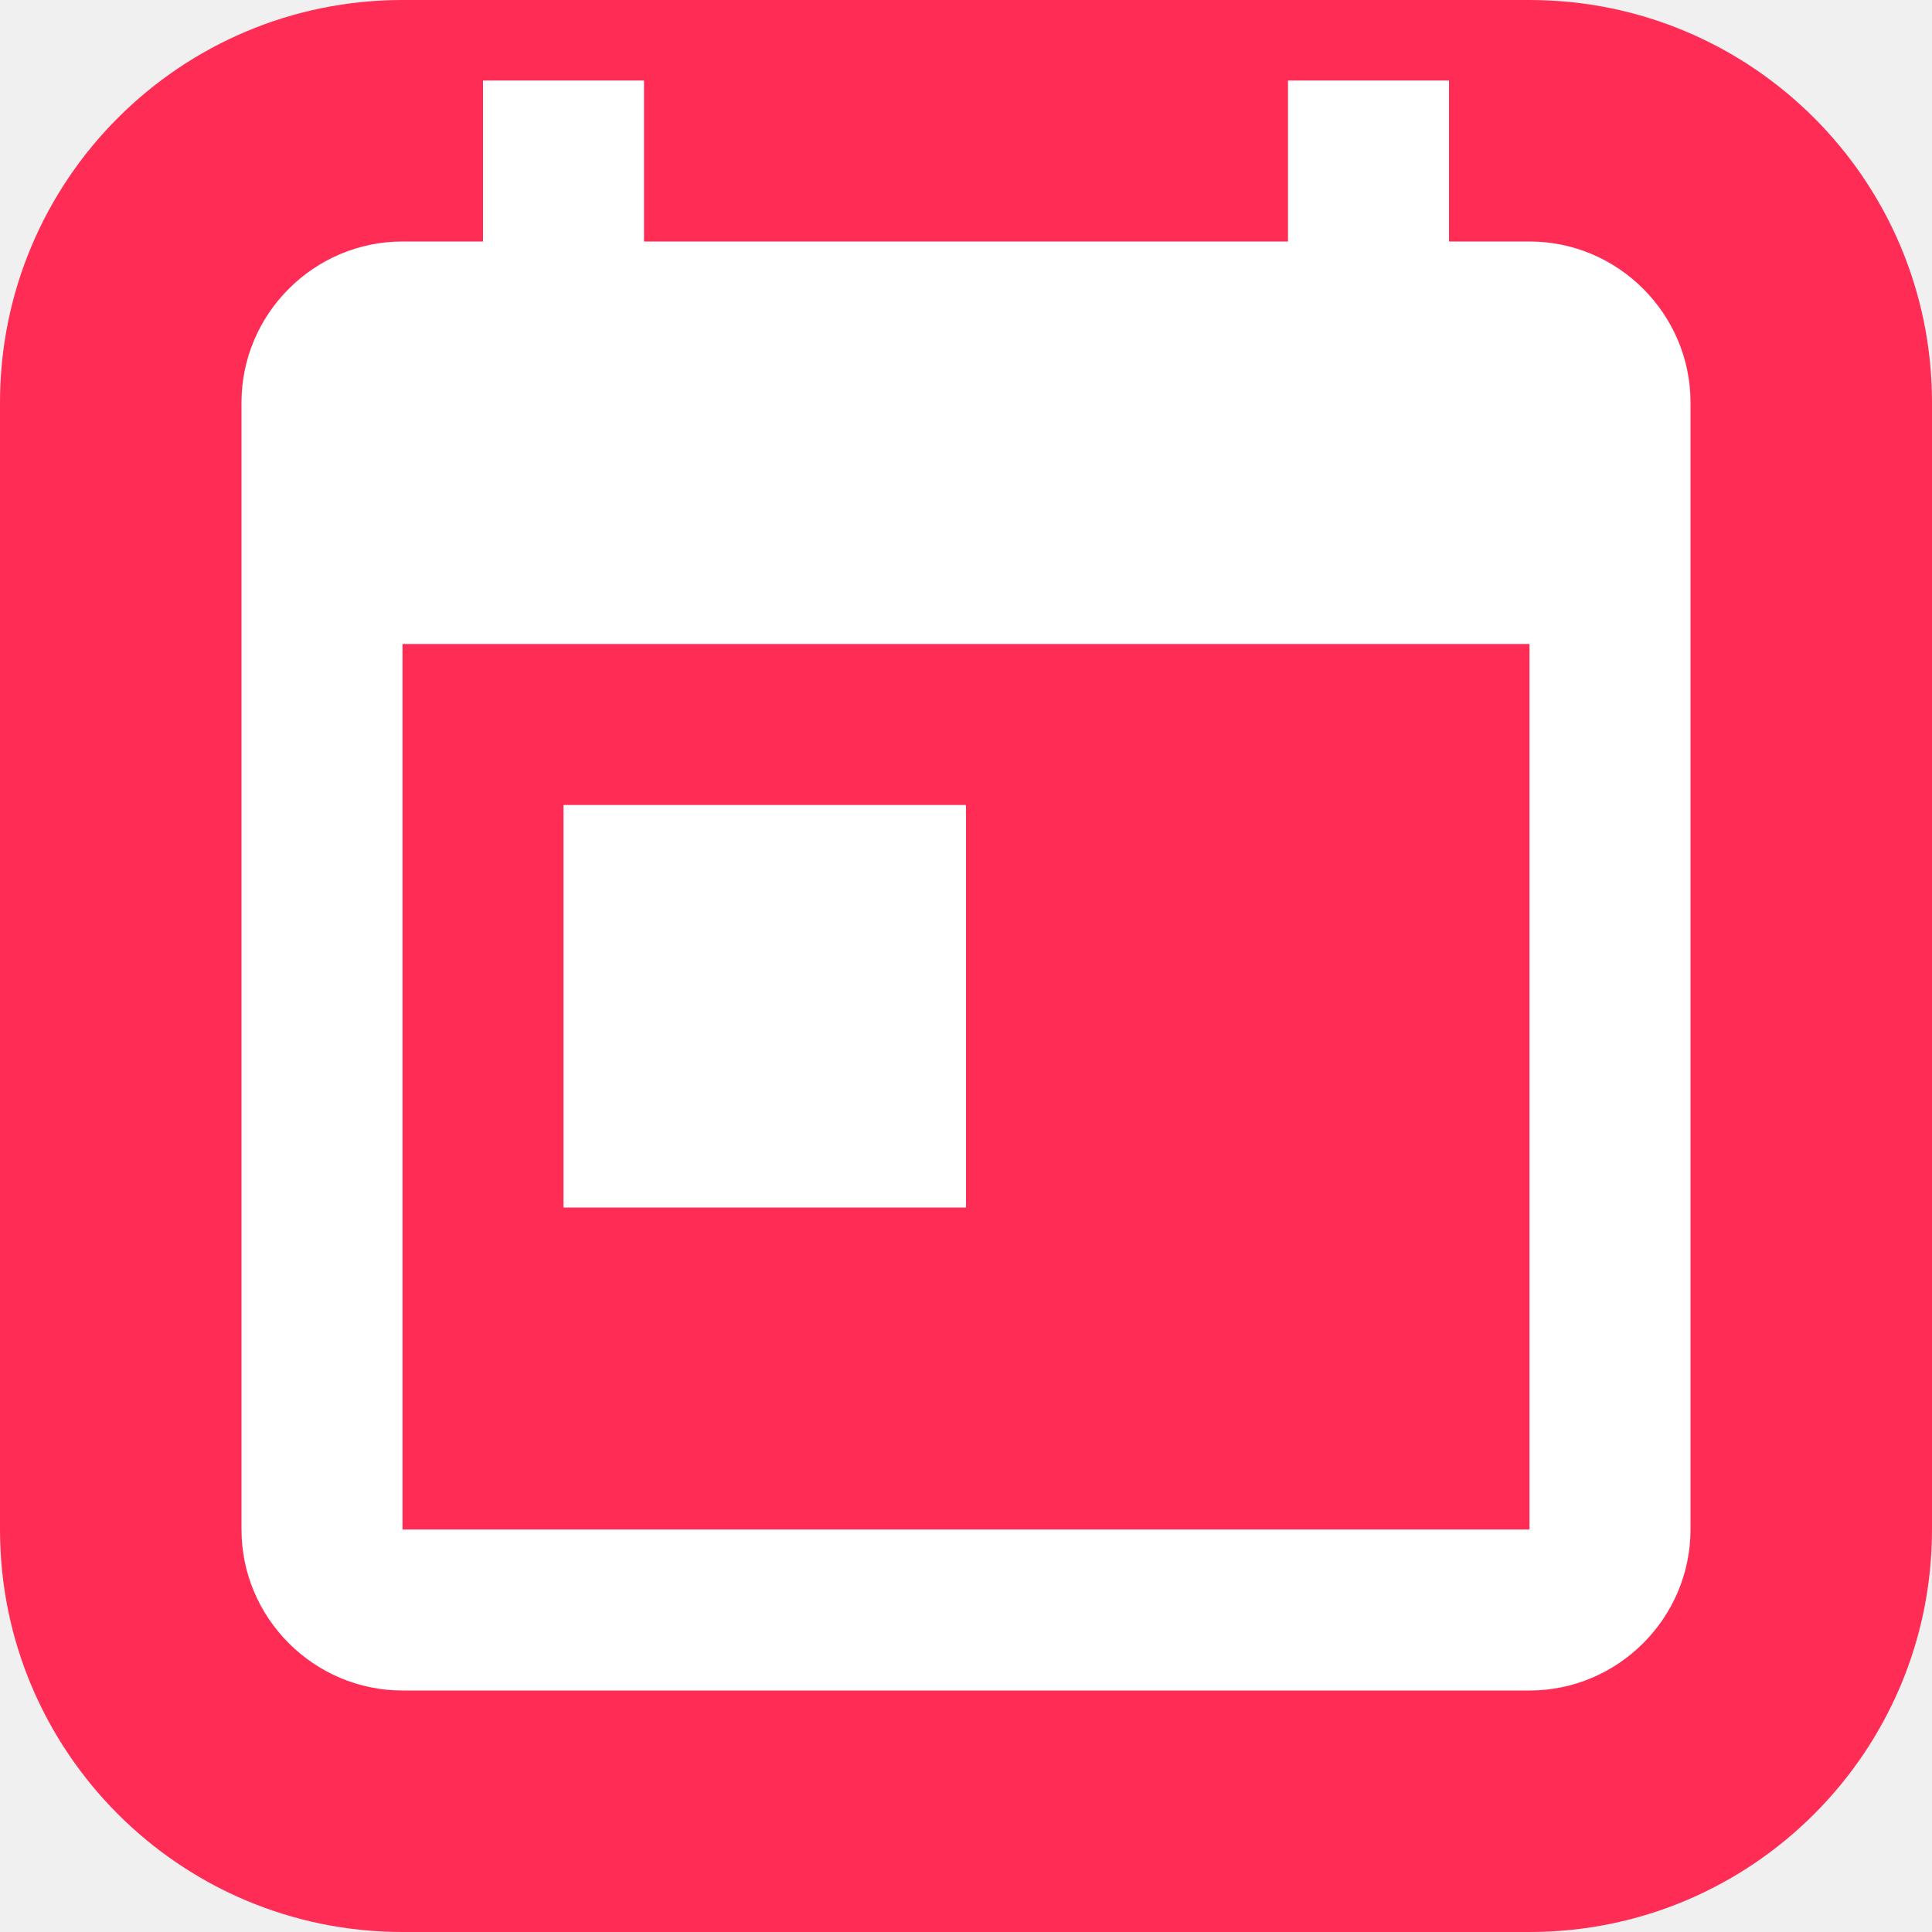
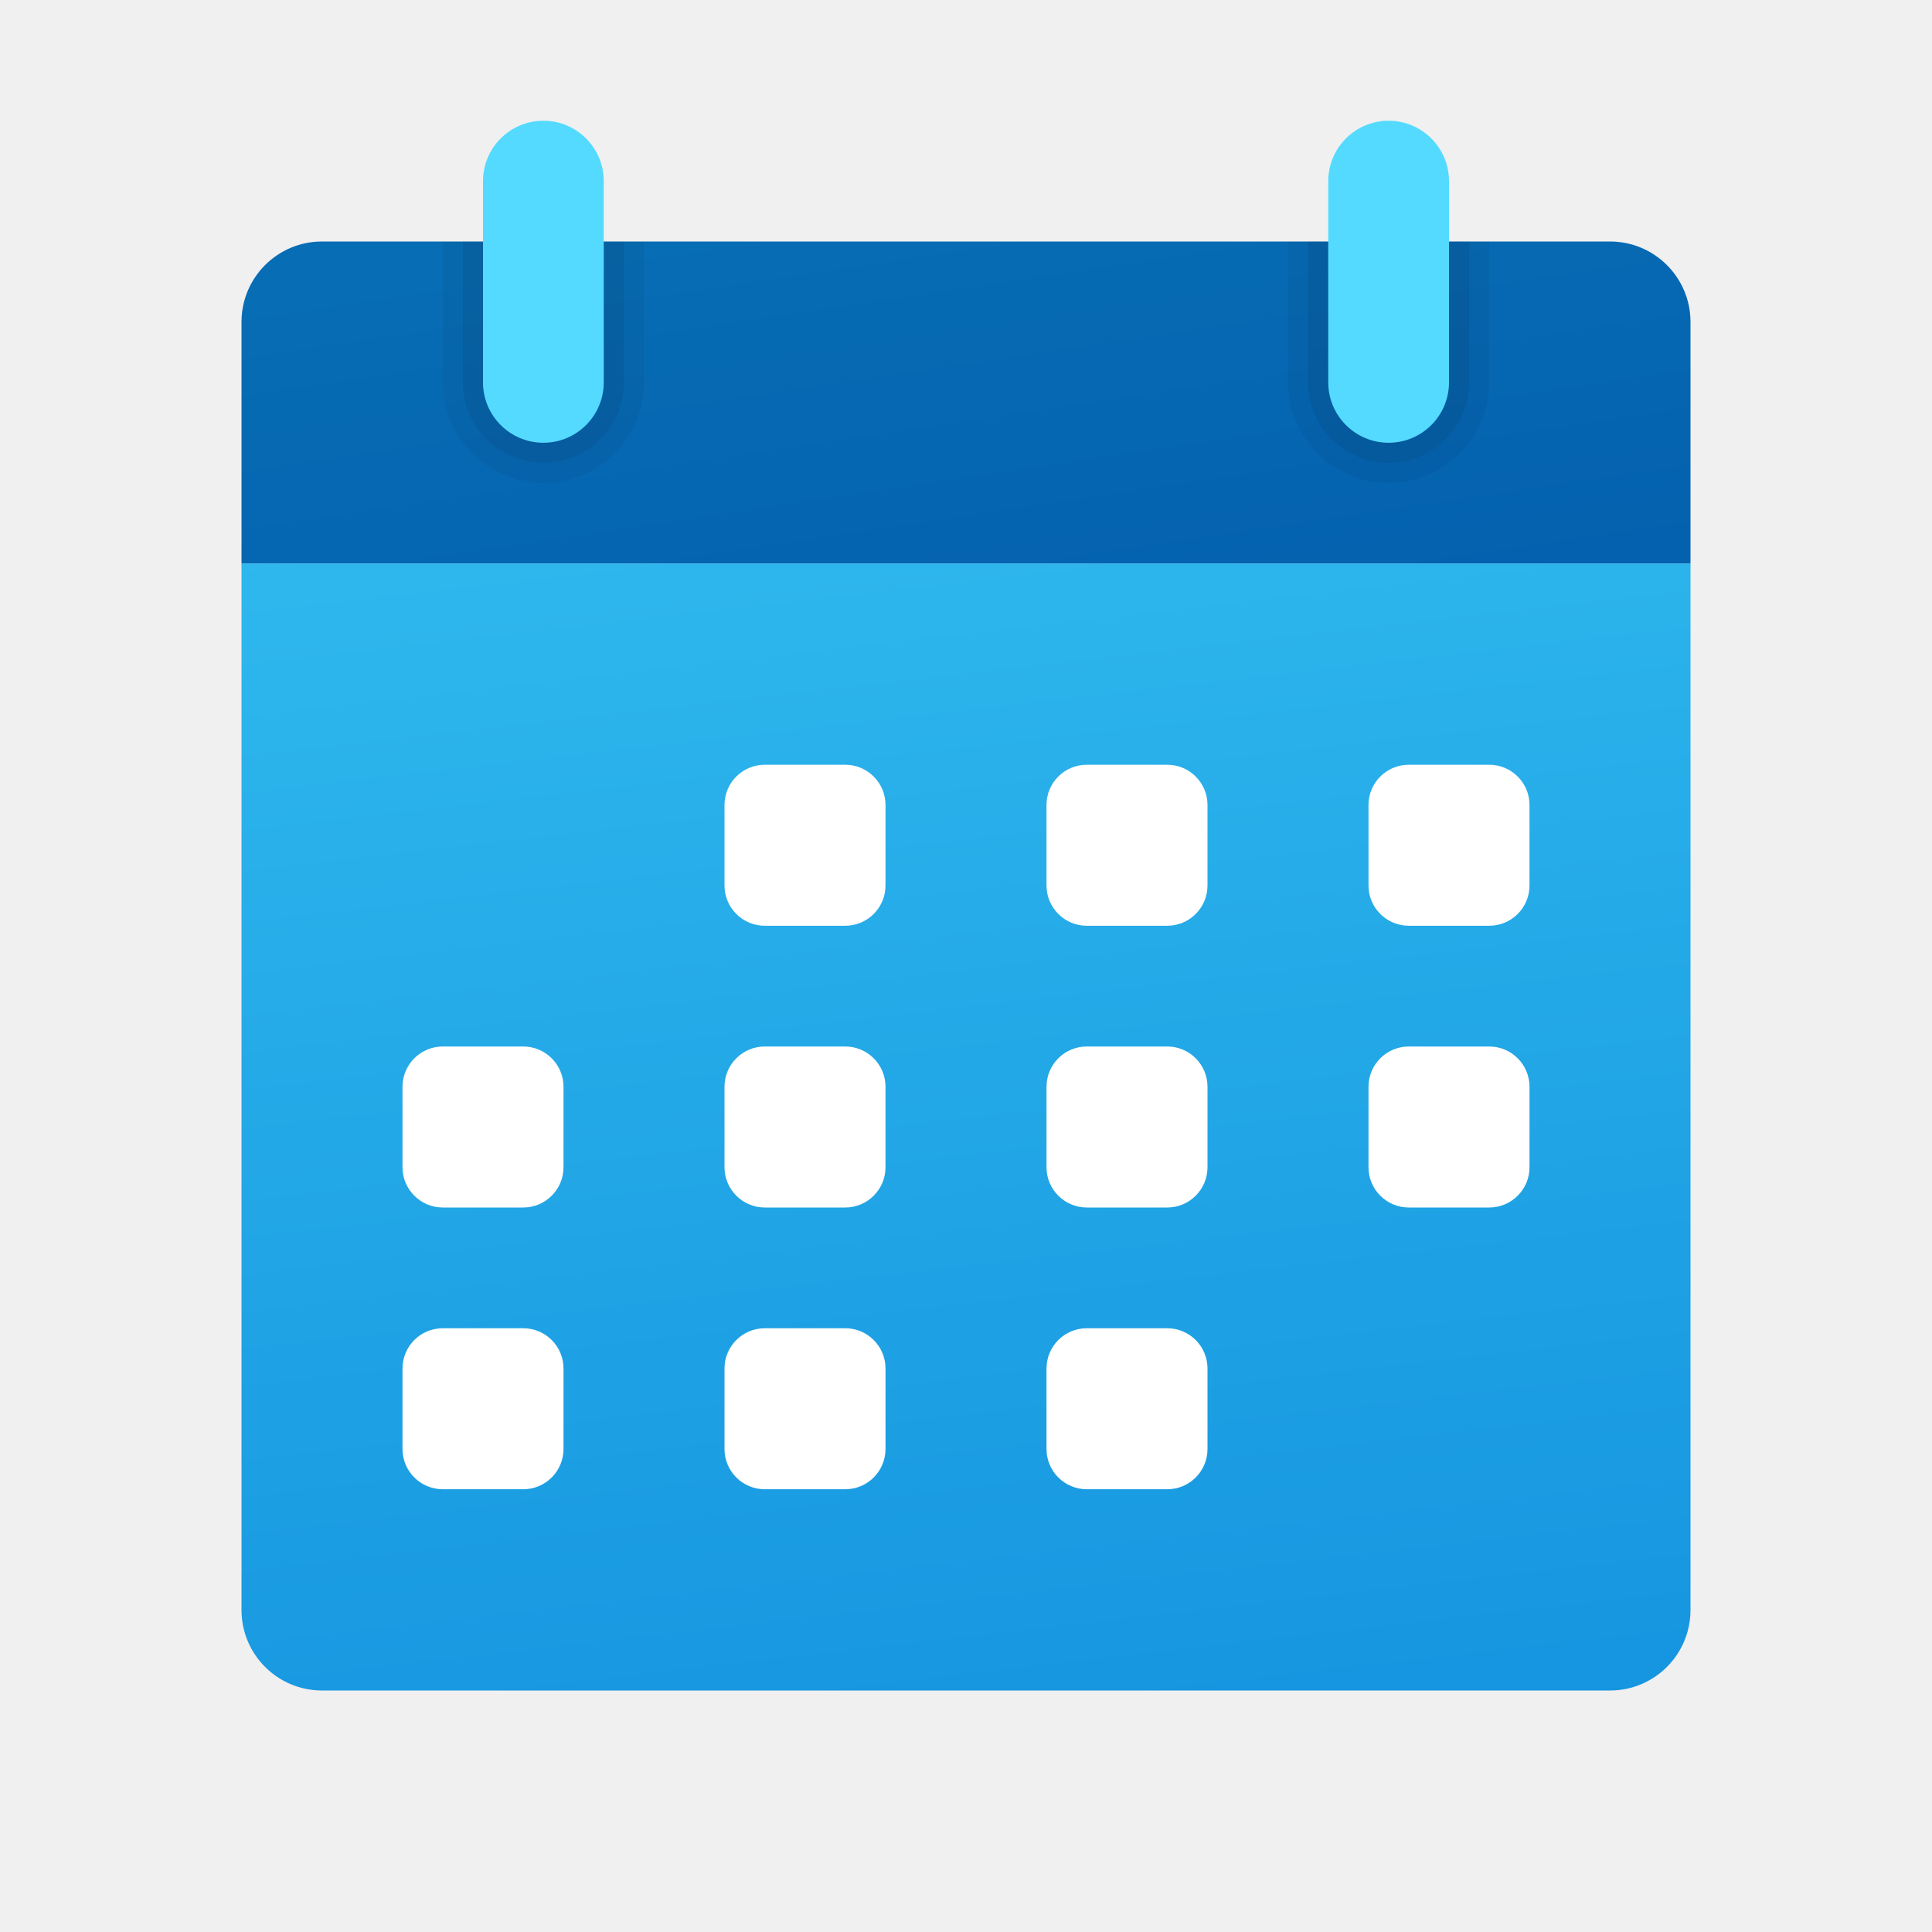
- <svg xmlns="http://www.w3.org/2000/svg" viewBox="0 0 24 24" width="100%" height="100%">
-   <rect width="24" height="24" rx="5" fill="#FF2D55" />
-   <path d="M19 3h-1V1h-2v2H8V1H6v2H5c-1.1 0-2 .9-2 2v14c0 1.1.9 2 2 2h14c1.1 0 2-.9 2-2V5c0-1.1-.9-2-2-2zm0 16H5V8h14v11zM7 10h5v5H7v-5z" fill="white" />
+ <svg xmlns="http://www.w3.org/2000/svg" x="0px" y="0px" width="100" height="100" viewBox="0 0 48 48">
+   <linearGradient id="gDhs_GJdOvNXmd9k7HRk_a_kzZctsAbGur5_gr1" x1="23.02" x2="25.063" y1="4.362" y2="18.044" gradientUnits="userSpaceOnUse">
+     <stop offset=".042" stop-color="#076db4" />
+     <stop offset=".85" stop-color="#0461af" />
+   </linearGradient>
+   <path fill="url(#gDhs_GJdOvNXmd9k7HRk_a_kzZctsAbGur5_gr1)" d="M42,14H6V8c0-1.105,0.895-2,2-2h32c1.105,0,2,0.895,2,2V14z" />
+   <linearGradient id="gDhs_GJdOvNXmd9k7HRk_b_kzZctsAbGur5_gr2" x1="21.635" x2="27.567" y1="6.417" y2="58.193" gradientUnits="userSpaceOnUse">
+     <stop offset="0" stop-color="#33bef0" />
+     <stop offset="1" stop-color="#0a85d9" />
+   </linearGradient>
+   <path fill="url(#gDhs_GJdOvNXmd9k7HRk_b_kzZctsAbGur5_gr2)" d="M6,14v26c0,1.105,0.895,2,2,2h32c1.105,0,2-0.895,2-2V14H6z" />
+   <path fill="#fff" d="M21,23h-2c-0.552,0-1-0.448-1-1v-2c0-0.552,0.448-1,1-1h2c0.552,0,1,0.448,1,1v2 C22,22.552,21.552,23,21,23z" />
+   <path fill="#fff" d="M29,23h-2c-0.552,0-1-0.448-1-1v-2c0-0.552,0.448-1,1-1h2c0.552,0,1,0.448,1,1v2 C30,22.552,29.552,23,29,23z" />
+   <path fill="#fff" d="M37,23h-2c-0.552,0-1-0.448-1-1v-2c0-0.552,0.448-1,1-1h2c0.552,0,1,0.448,1,1v2 C38,22.552,37.552,23,37,23z" />
+   <path fill="#fff" d="M21,30h-2c-0.552,0-1-0.448-1-1v-2c0-0.552,0.448-1,1-1h2c0.552,0,1,0.448,1,1v2 C22,29.552,21.552,30,21,30z" />
+   <path fill="#fff" d="M13,30h-2c-0.552,0-1-0.448-1-1v-2c0-0.552,0.448-1,1-1h2c0.552,0,1,0.448,1,1v2 C14,29.552,13.552,30,13,30z" />
+   <path fill="#fff" d="M29,30h-2c-0.552,0-1-0.448-1-1v-2c0-0.552,0.448-1,1-1h2c0.552,0,1,0.448,1,1v2 C30,29.552,29.552,30,29,30z" />
+   <path fill="#fff" d="M21,37h-2c-0.552,0-1-0.448-1-1v-2c0-0.552,0.448-1,1-1h2c0.552,0,1,0.448,1,1v2 C22,36.552,21.552,37,21,37z" />
+   <path fill="#fff" d="M13,37h-2c-0.552,0-1-0.448-1-1v-2c0-0.552,0.448-1,1-1h2c0.552,0,1,0.448,1,1v2 C14,36.552,13.552,37,13,37z" />
+   <path fill="#fff" d="M29,37h-2c-0.552,0-1-0.448-1-1v-2c0-0.552,0.448-1,1-1h2c0.552,0,1,0.448,1,1v2 C30,36.552,29.552,37,29,37z" />
+   <path fill="#fff" d="M37,30h-2c-0.552,0-1-0.448-1-1v-2c0-0.552,0.448-1,1-1h2c0.552,0,1,0.448,1,1v2 C38,29.552,37.552,30,37,30z" />
+   <path d="M14,6v3.5c0,0.276-0.225,0.5-0.5,0.5S13,9.776,13,9.5V6h-2v3.5c0,1.378,1.121,2.5,2.5,2.5 S16,10.878,16,9.5V6H14z" opacity=".05" />
+   <path d="M14.5,6v3.5c0,0.551-0.448,1-1,1s-1-0.449-1-1V6h-1v3.5c0,1.103,0.897,2,2,2s2-0.897,2-2V6H14.5z" opacity=".07" />
+   <path d="M35,6v3.5c0,0.276-0.225,0.5-0.5,0.5S34,9.776,34,9.5V6h-2v3.5c0,1.378,1.121,2.5,2.5,2.5 S37,10.878,37,9.5V6H35z" opacity=".05" />
+   <path d="M35.5,6v3.5c0,0.551-0.448,1-1,1s-1-0.449-1-1V6h-1v3.5c0,1.103,0.897,2,2,2s2-0.897,2-2V6H35.5z" opacity=".07" />
+   <path fill="#54daff" d="M34.5,11L34.5,11c-0.828,0-1.5-0.672-1.5-1.5v-5C33,3.672,33.672,3,34.5,3l0,0 C35.328,3,36,3.672,36,4.5v5C36,10.328,35.328,11,34.5,11z" />
+   <path fill="#54daff" d="M13.5,11L13.5,11c-0.828,0-1.5-0.672-1.5-1.5v-5C12,3.672,12.672,3,13.5,3h0 C14.328,3,15,3.672,15,4.5v5C15,10.328,14.328,11,13.5,11z" />
</svg>
